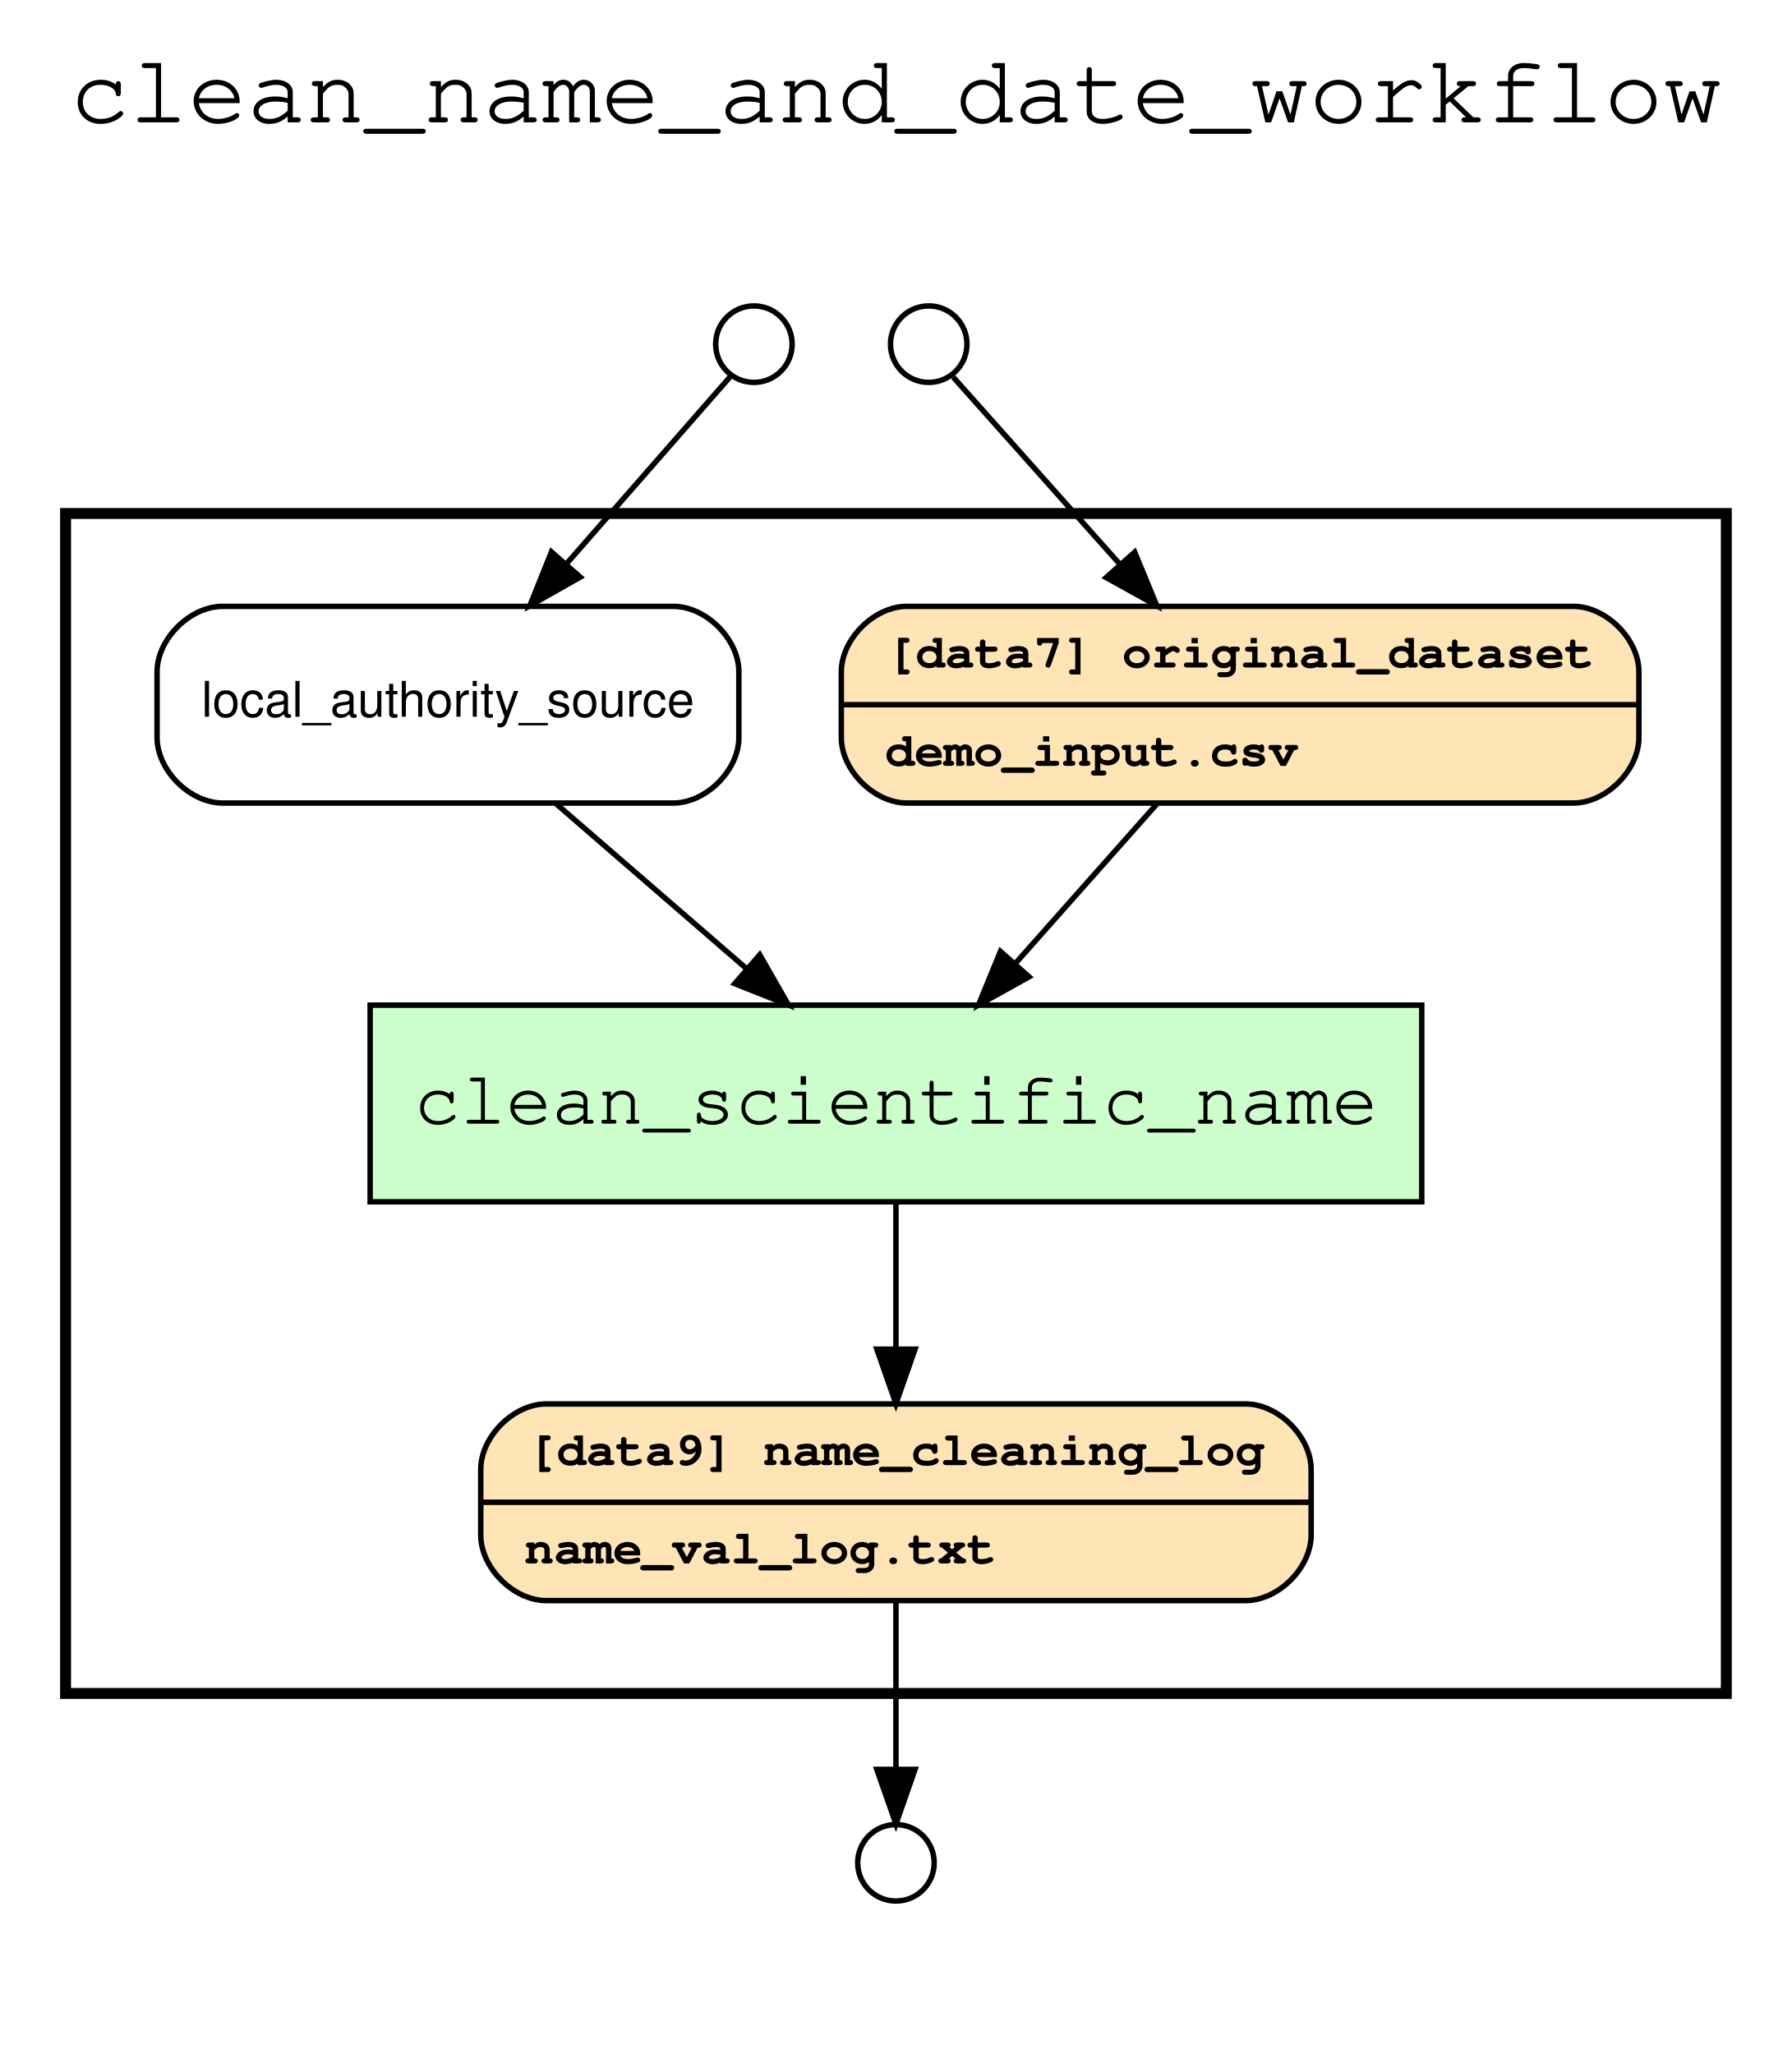
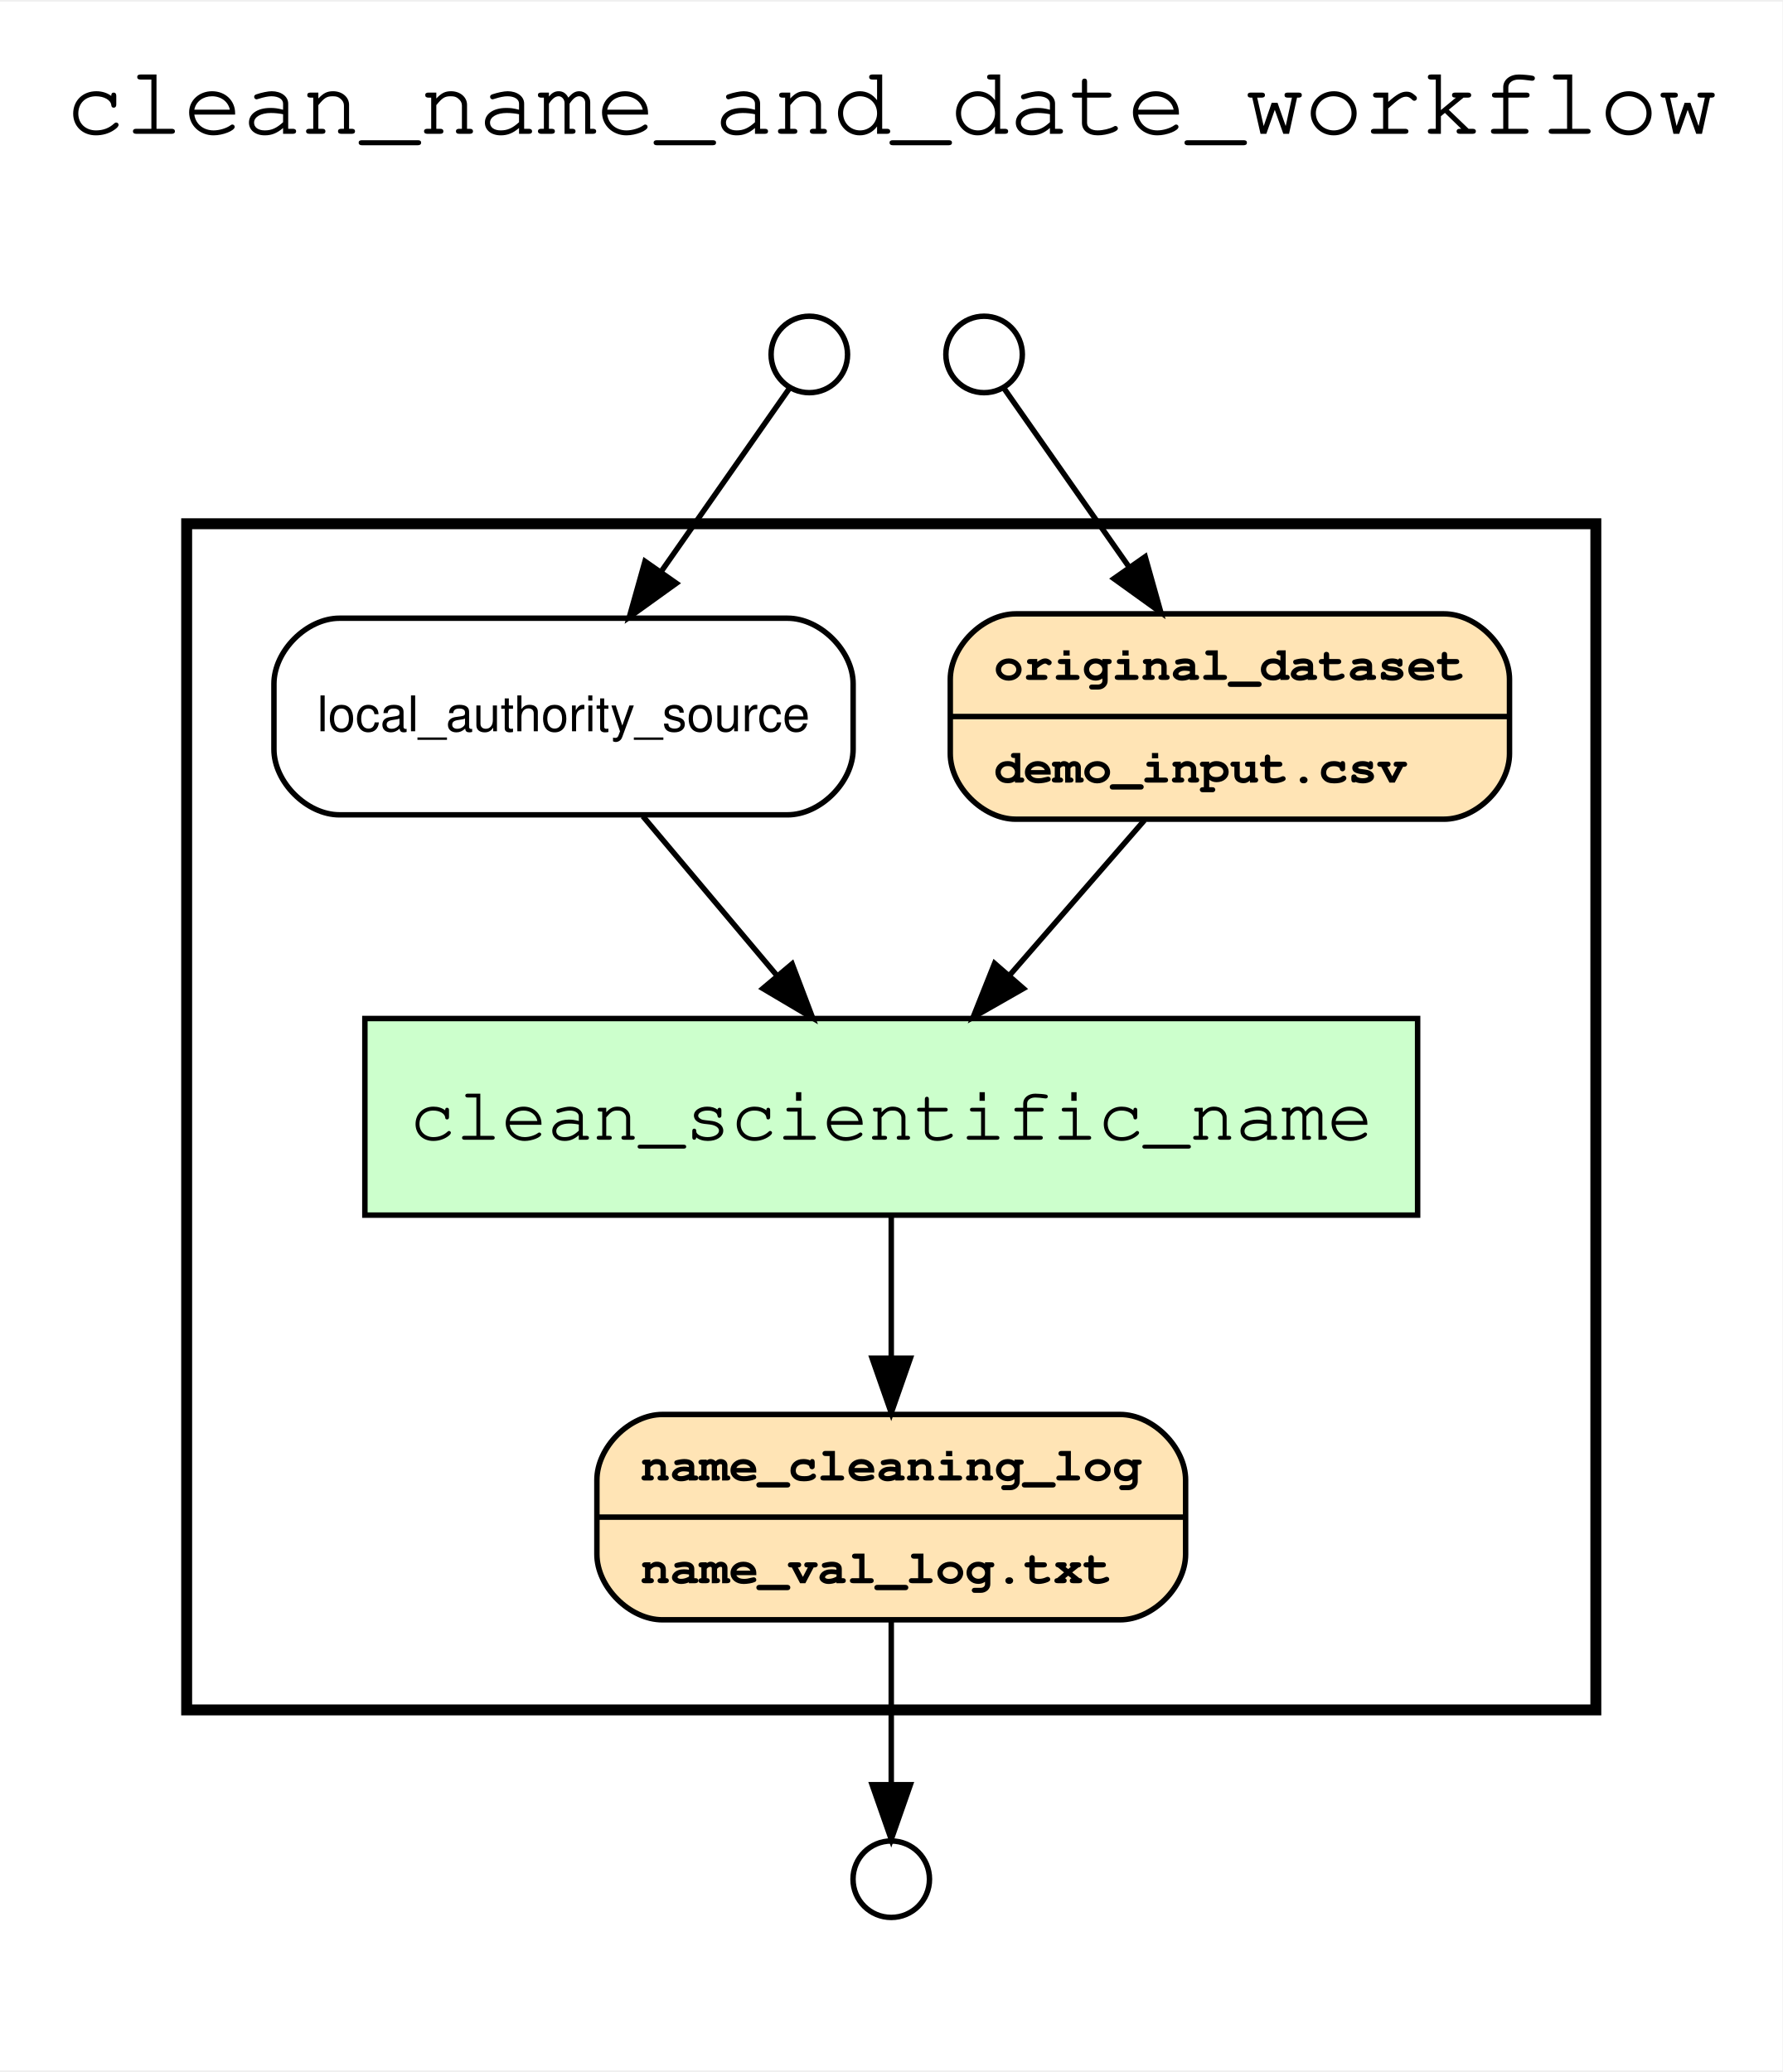
- <svg xmlns="http://www.w3.org/2000/svg" width="328pt" height="376pt" viewBox="0.00 0.00 328.00 376.00">
-   <g id="graph0" class="graph" transform="scale(1 1) rotate(0) translate(4 372)">
-     <polygon fill="white" stroke="none" points="-4,4 -4,-372 324,-372 324,4 -4,4" />
-     <text text-anchor="middle" x="160" y="-349.6" font-family="Courier,monospace" font-size="18.00">clean_name_and_date_workflow</text>
+ <svg xmlns="http://www.w3.org/2000/svg" width="326pt" height="379pt" viewBox="0.00 0.00 326.35 378.80">
+   <g id="graph0" class="graph" transform="scale(1 1) rotate(0) translate(4 374.8)">
+     <polygon fill="white" stroke="none" points="-4,4 -4,-374.8 322.35,-374.8 322.35,4 -4,4" />
+     <text text-anchor="middle" x="159.175" y="-350.6" font-family="Courier,monospace" font-size="18.00">clean_name_and_date_workflow</text>
+     <g id="clust1" class="cluster">
+       <polygon fill="none" stroke="black" stroke-width="2" points="30.175,-62 30.175,-279.2 288.175,-279.2 288.175,-62 30.175,-62" />
+     </g>
+     <g id="clust2" class="cluster">
+       <polygon fill="none" stroke="white" stroke-width="2" points="38.175,-70 38.175,-271.2 280.175,-271.2 280.175,-70 38.175,-70" />
+     </g>
+     <g id="clust3" class="cluster">
+       <polygon fill="none" stroke="white" stroke-width="2" points="121.175,-287.2 121.175,-333.2 199.175,-333.2 199.175,-287.2 121.175,-287.2" />
+     </g>
+     <g id="clust4" class="cluster">
+       <polygon fill="none" stroke="white" stroke-width="2" points="129.175,-295.2 129.175,-325.2 191.175,-325.2 191.175,-295.2 129.175,-295.2" />
+     </g>
    <g id="clust5" class="cluster">
-       <polygon fill="none" stroke="white" stroke-width="2" points="137,-8 137,-54 183,-54 183,-8 137,-8" />
+       <polygon fill="none" stroke="white" stroke-width="2" points="136.175,-8 136.175,-54 182.175,-54 182.175,-8 136.175,-8" />
    </g>
    <g id="clust6" class="cluster">
-       <polygon fill="none" stroke="white" stroke-width="2" points="145,-16 145,-46 175,-46 175,-16 145,-16" />
-     </g>
-     <g id="clust3" class="cluster">
-       <polygon fill="none" stroke="white" stroke-width="2" points="111,-286 111,-332 189,-332 189,-286 111,-286" />
-     </g>
-     <g id="clust4" class="cluster">
-       <polygon fill="none" stroke="white" stroke-width="2" points="119,-294 119,-324 181,-324 181,-294 119,-294" />
-     </g>
-     <g id="clust1" class="cluster">
-       <polygon fill="none" stroke="black" stroke-width="2" points="8,-62 8,-278 312,-278 312,-62 8,-62" />
-     </g>
-     <g id="clust2" class="cluster">
-       <polygon fill="none" stroke="white" stroke-width="2" points="16,-70 16,-270 304,-270 304,-70 16,-70" />
+       <polygon fill="none" stroke="white" stroke-width="2" points="144.175,-16 144.175,-46 174.175,-46 174.175,-16 144.175,-16" />
    </g>
    <g id="node1" class="node">
-       <polygon fill="#ccffcc" stroke="black" points="256.25,-188 63.75,-188 63.75,-152 256.25,-152 256.25,-188" />
-       <text text-anchor="middle" x="160" y="-166.3" font-family="Courier,monospace" font-size="14.00">clean_scientific_name</text>
+       <polygon fill="#ccffcc" stroke="black" points="255.546,-188.6 62.804,-188.6 62.804,-152.6 255.546,-152.6 255.546,-188.6" />
+       <text text-anchor="middle" x="159.175" y="-166.4" font-family="Courier,monospace" font-size="14.00">clean_scientific_name</text>
    </g>
    <g id="node3" class="node">
-       <path fill="#ffe4b5" stroke="black" d="M96,-79C96,-79 224,-79 224,-79 230,-79 236,-85 236,-91 236,-91 236,-103 236,-103 236,-109 230,-115 224,-115 224,-115 96,-115 96,-115 90,-115 84,-109 84,-103 84,-103 84,-91 84,-91 84,-85 90,-79 96,-79" />
-       <text text-anchor="middle" x="160" y="-103.8" font-family="Courier,monospace" font-weight="bold" font-size="9.00">[data9] name_cleaning_log</text>
-       <polyline fill="none" stroke="black" points="84,-97 236,-97 " />
-       <text text-anchor="start" x="92" y="-85.8" font-family="Courier,monospace" font-weight="bold" font-size="9.00">name_val_log.txt</text>
+       <path fill="#ffe4b5" stroke="black" d="M117.282,-78.5C117.282,-78.5 201.067,-78.5 201.067,-78.5 207.067,-78.5 213.067,-84.5 213.067,-90.5 213.067,-90.5 213.067,-104.1 213.067,-104.1 213.067,-110.1 207.067,-116.1 201.067,-116.1 201.067,-116.1 117.282,-116.1 117.282,-116.1 111.282,-116.1 105.282,-110.1 105.282,-104.1 105.282,-104.1 105.282,-90.5 105.282,-90.5 105.282,-84.5 111.282,-78.5 117.282,-78.5" />
+       <text text-anchor="middle" x="159.175" y="-104" font-family="Courier,monospace" font-weight="bold" font-size="9.00">name_cleaning_log</text>
+       <polyline fill="none" stroke="black" points="105.282,-97.3 213.067,-97.3 " />
+       <text text-anchor="start" x="113.282" y="-85.2" font-family="Courier,monospace" font-weight="bold" font-size="9.00">name_val_log.txt</text>
    </g>
    <g id="edge3" class="edge">
-       <path fill="none" stroke="black" d="M160,-151.813C160,-143.789 160,-134.047 160,-125.069" />
-       <polygon fill="black" stroke="black" points="163.5,-125.029 160,-115.029 156.5,-125.029 163.5,-125.029" />
+       <path fill="none" stroke="black" d="M159.175,-152.34C159.175,-144.605 159.175,-135.279 159.175,-126.568" />
+       <polygon fill="black" stroke="black" points="162.675,-126.396 159.175,-116.396 155.675,-126.396 162.675,-126.396" />
    </g>
    <g id="node2" class="node">
-       <path fill="#ffe4b5" stroke="black" d="M162,-225C162,-225 284,-225 284,-225 290,-225 296,-231 296,-237 296,-237 296,-249 296,-249 296,-255 290,-261 284,-261 284,-261 162,-261 162,-261 156,-261 150,-255 150,-249 150,-249 150,-237 150,-237 150,-231 156,-225 162,-225" />
-       <text text-anchor="middle" x="223" y="-249.8" font-family="Courier,monospace" font-weight="bold" font-size="9.00">[data7] original_dataset</text>
-       <polyline fill="none" stroke="black" points="150,-243 296,-243 " />
-       <text text-anchor="start" x="158" y="-231.8" font-family="Courier,monospace" font-weight="bold" font-size="9.00">demo_input.csv</text>
+       <path fill="#ffe4b5" stroke="black" d="M181.982,-225.1C181.982,-225.1 260.368,-225.1 260.368,-225.1 266.368,-225.1 272.368,-231.1 272.368,-237.1 272.368,-237.1 272.368,-250.7 272.368,-250.7 272.368,-256.7 266.368,-262.7 260.368,-262.7 260.368,-262.7 181.982,-262.7 181.982,-262.7 175.982,-262.7 169.982,-256.7 169.982,-250.7 169.982,-250.7 169.982,-237.1 169.982,-237.1 169.982,-231.1 175.982,-225.1 181.982,-225.1" />
+       <text text-anchor="middle" x="221.175" y="-250.6" font-family="Courier,monospace" font-weight="bold" font-size="9.00">original_dataset</text>
+       <polyline fill="none" stroke="black" points="169.982,-243.9 272.368,-243.9 " />
+       <text text-anchor="start" x="177.982" y="-231.8" font-family="Courier,monospace" font-weight="bold" font-size="9.00">demo_input.csv</text>
    </g>
    <g id="edge1" class="edge">
-       <path fill="none" stroke="black" d="M207.749,-224.813C200.011,-216.092 190.471,-205.34 181.958,-195.746" />
-       <polygon fill="black" stroke="black" points="184.365,-193.186 175.11,-188.029 179.129,-197.832 184.365,-193.186" />
+       <path fill="none" stroke="black" d="M205.53,-224.908C198.019,-216.27 188.899,-205.783 180.742,-196.402" />
+       <polygon fill="black" stroke="black" points="183.376,-194.098 174.173,-188.848 178.094,-198.691 183.376,-194.098" />
    </g>
    <g id="node7" class="node">
-       <ellipse fill="none" stroke="black" cx="160" cy="-31" rx="7" ry="7" />
+       <ellipse fill="none" stroke="black" cx="159.175" cy="-31" rx="7" ry="7" />
    </g>
    <g id="edge6" class="edge">
-       <path fill="none" stroke="black" d="M160,-78.849C160,-69.373 160,-57.664 160,-48.322" />
-       <polygon fill="black" stroke="black" points="163.5,-48.102 160,-38.102 156.5,-48.102 163.5,-48.102" />
+       <path fill="none" stroke="black" d="M159.175,-78.389C159.175,-68.983 159.175,-57.539 159.175,-48.371" />
+       <polygon fill="black" stroke="black" points="162.675,-48.301 159.175,-38.301 155.675,-48.301 162.675,-48.301" />
    </g>
    <g id="node4" class="node">
-       <path fill="#ffffff" stroke="black" d="M119.25,-261C119.25,-261 36.75,-261 36.75,-261 30.75,-261 24.75,-255 24.75,-249 24.75,-249 24.75,-237 24.75,-237 24.75,-231 30.75,-225 36.75,-225 36.75,-225 119.25,-225 119.25,-225 125.25,-225 131.25,-231 131.25,-237 131.25,-237 131.25,-249 131.25,-249 131.25,-255 125.25,-261 119.25,-261" />
-       <text text-anchor="middle" x="78" y="-240.8" font-family="Helvetica,sans-Serif" font-size="9.00">local_authority_source</text>
+       <path fill="#ffffff" stroke="black" d="M140.195,-261.9C140.195,-261.9 58.155,-261.9 58.155,-261.9 52.155,-261.9 46.155,-255.9 46.155,-249.9 46.155,-249.9 46.155,-237.9 46.155,-237.9 46.155,-231.9 52.155,-225.9 58.155,-225.9 58.155,-225.9 140.195,-225.9 140.195,-225.9 146.195,-225.9 152.195,-231.9 152.195,-237.9 152.195,-237.9 152.195,-249.9 152.195,-249.9 152.195,-255.9 146.195,-261.9 140.195,-261.9" />
+       <text text-anchor="middle" x="99.175" y="-241.2" font-family="Helvetica,sans-Serif" font-size="9.00">local_authority_source</text>
    </g>
    <g id="edge2" class="edge">
-       <path fill="none" stroke="black" d="M97.85,-224.813C108.325,-215.743 121.337,-204.477 132.743,-194.6" />
-       <polygon fill="black" stroke="black" points="135.064,-197.221 140.333,-188.029 130.482,-191.929 135.064,-197.221" />
+       <path fill="none" stroke="black" d="M113.699,-225.64C121.069,-216.882 130.155,-206.085 138.263,-196.45" />
+       <polygon fill="black" stroke="black" points="141.023,-198.606 144.784,-188.701 135.668,-194.099 141.023,-198.606" />
    </g>
    <g id="node5" class="node">
-       <ellipse fill="none" stroke="black" cx="166" cy="-309" rx="7" ry="7" />
+       <ellipse fill="none" stroke="black" cx="176.175" cy="-310.2" rx="7" ry="7" />
    </g>
    <g id="edge4" class="edge">
-       <path fill="none" stroke="black" d="M170.473,-302.978C177.036,-295.608 189.721,-281.366 200.98,-268.724" />
-       <polygon fill="black" stroke="black" points="203.702,-270.931 207.739,-261.135 198.474,-266.275 203.702,-270.931" />
+       <path fill="none" stroke="black" d="M179.706,-304.154C184.689,-297.034 194.14,-283.529 202.763,-271.208" />
+       <polygon fill="black" stroke="black" points="205.669,-273.161 208.535,-262.961 199.934,-269.147 205.669,-273.161" />
    </g>
    <g id="node6" class="node">
-       <ellipse fill="none" stroke="black" cx="134" cy="-309" rx="7" ry="7" />
+       <ellipse fill="none" stroke="black" cx="144.175" cy="-310.2" rx="7" ry="7" />
    </g>
    <g id="edge5" class="edge">
-       <path fill="none" stroke="black" d="M129.606,-302.978C123.157,-295.608 110.696,-281.366 99.634,-268.724" />
-       <polygon fill="black" stroke="black" points="102.212,-266.356 92.993,-261.135 96.944,-270.966 102.212,-266.356" />
+       <path fill="none" stroke="black" d="M140.644,-304.154C135.56,-296.89 125.824,-282.979 117.063,-270.461" />
+       <polygon fill="black" stroke="black" points="119.824,-268.301 111.223,-262.115 114.089,-272.315 119.824,-268.301" />
    </g>
  </g>
</svg>
